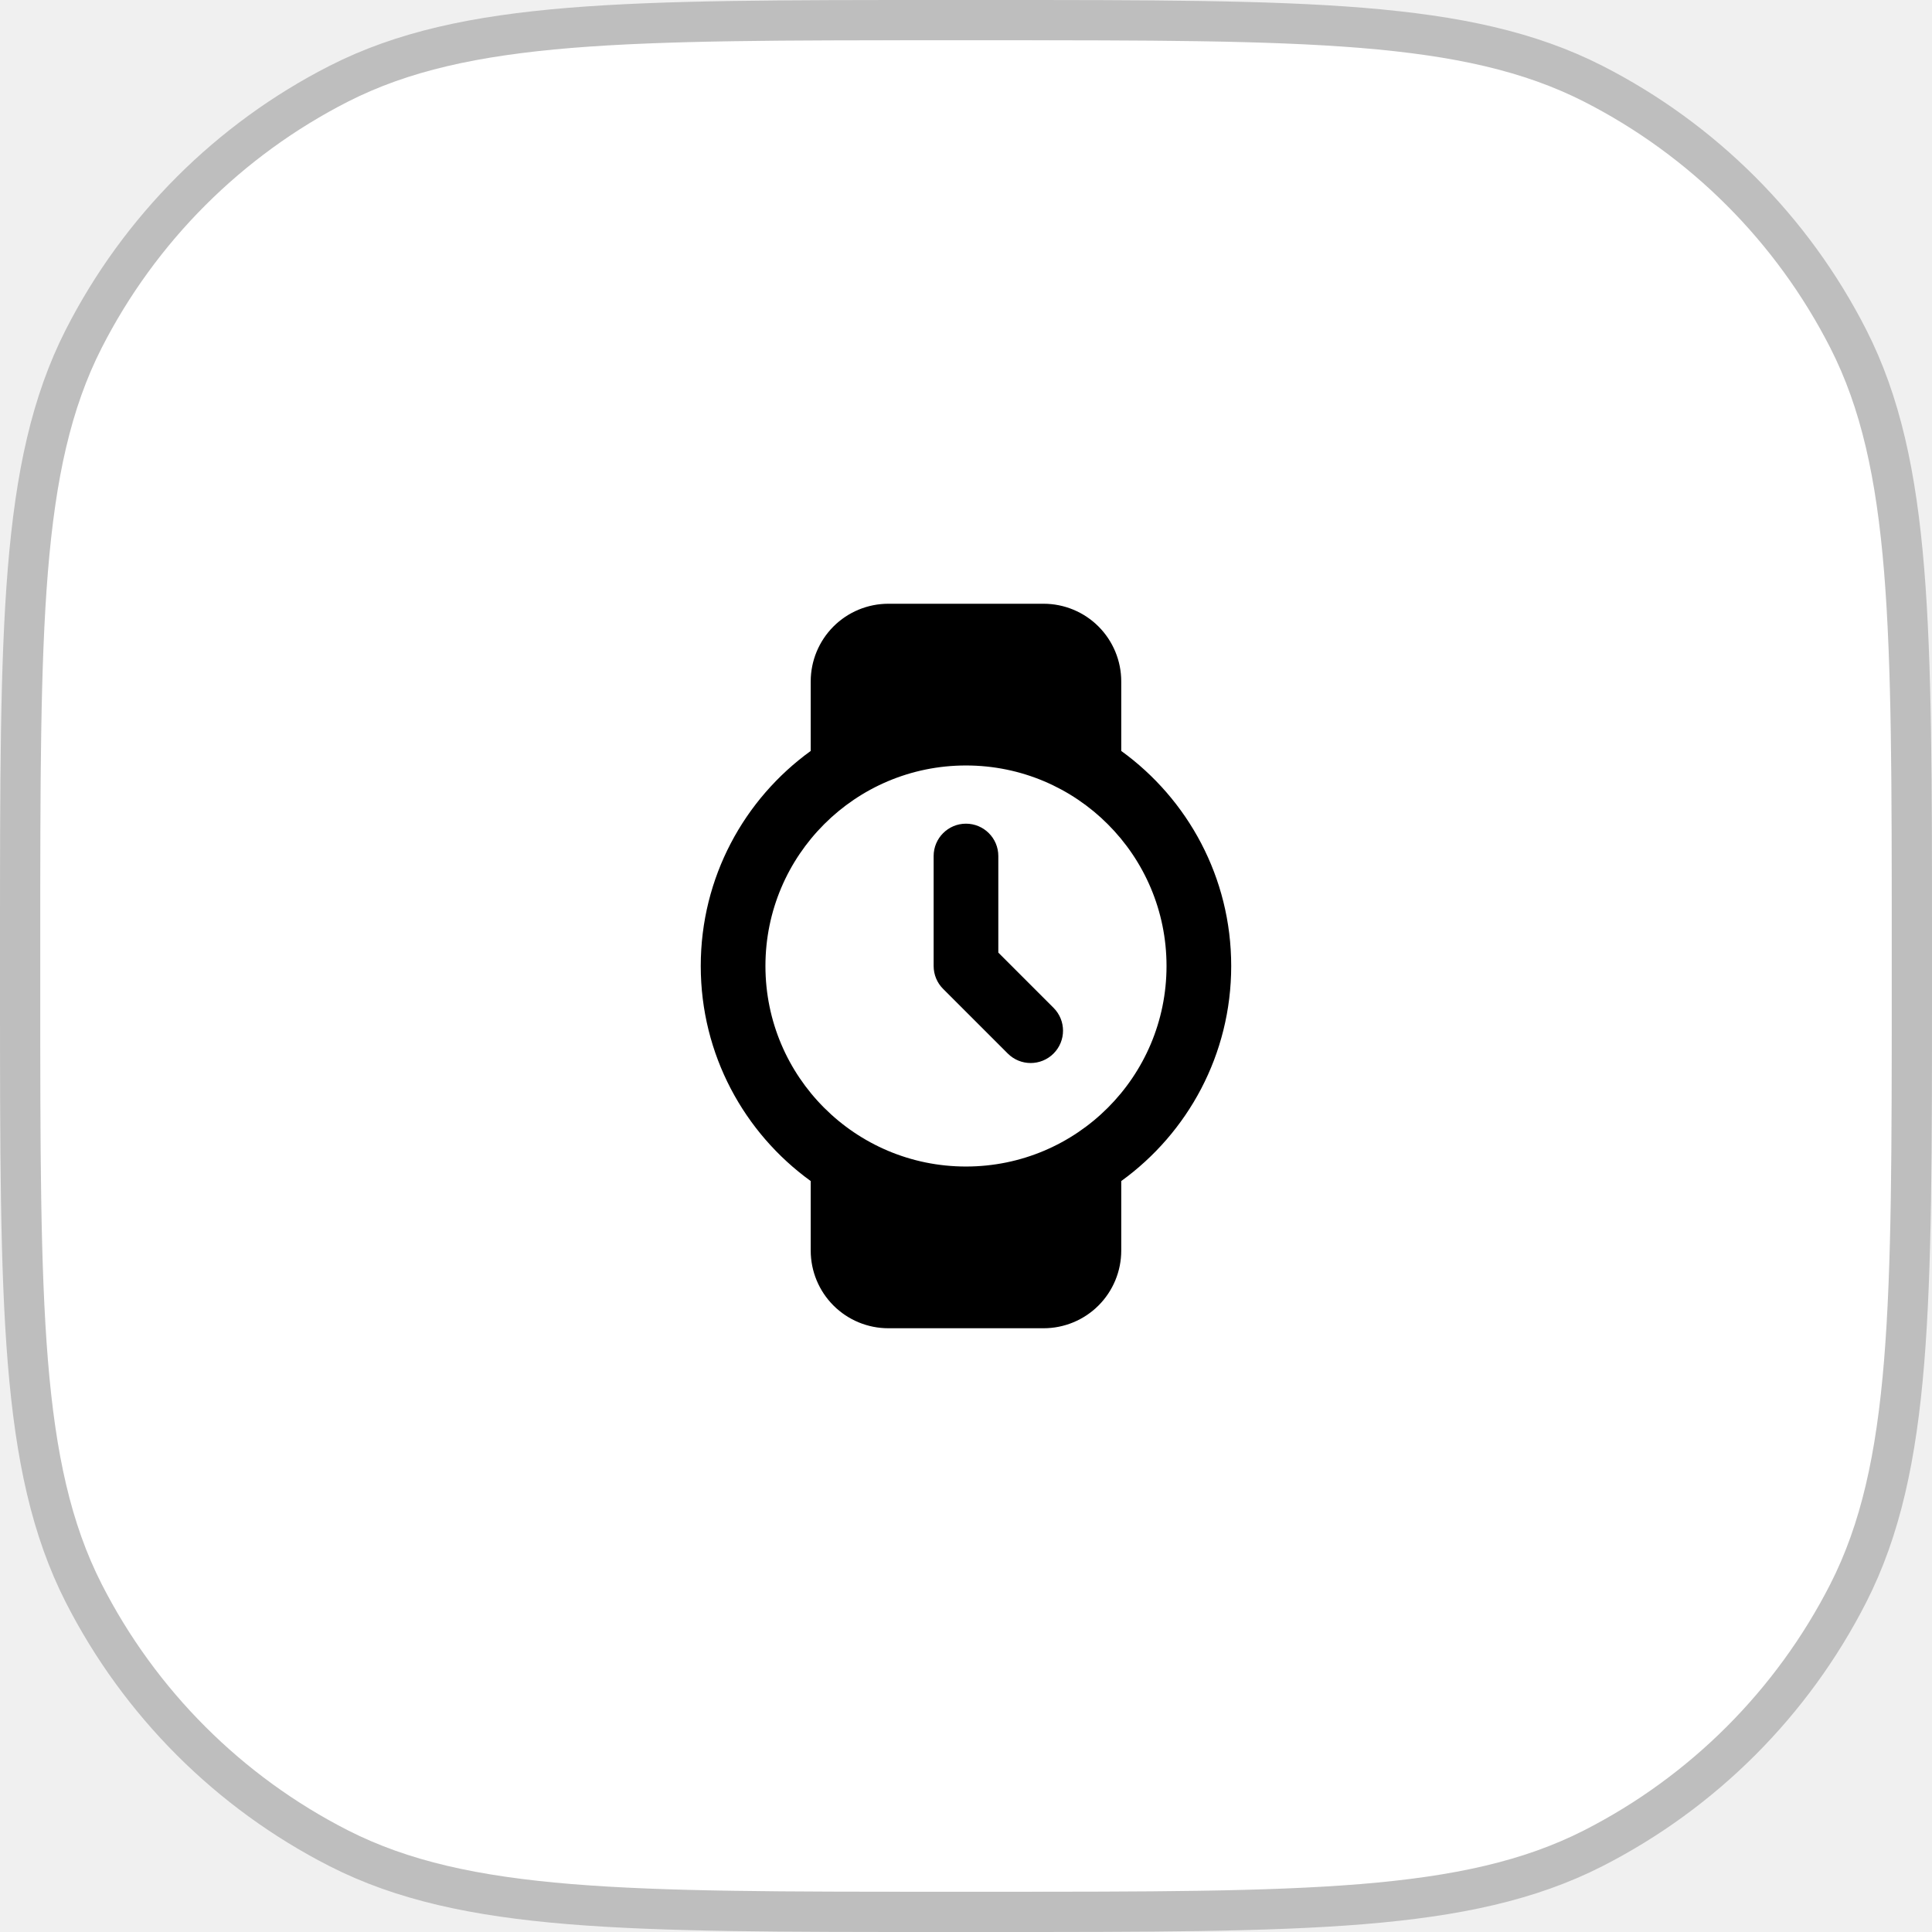
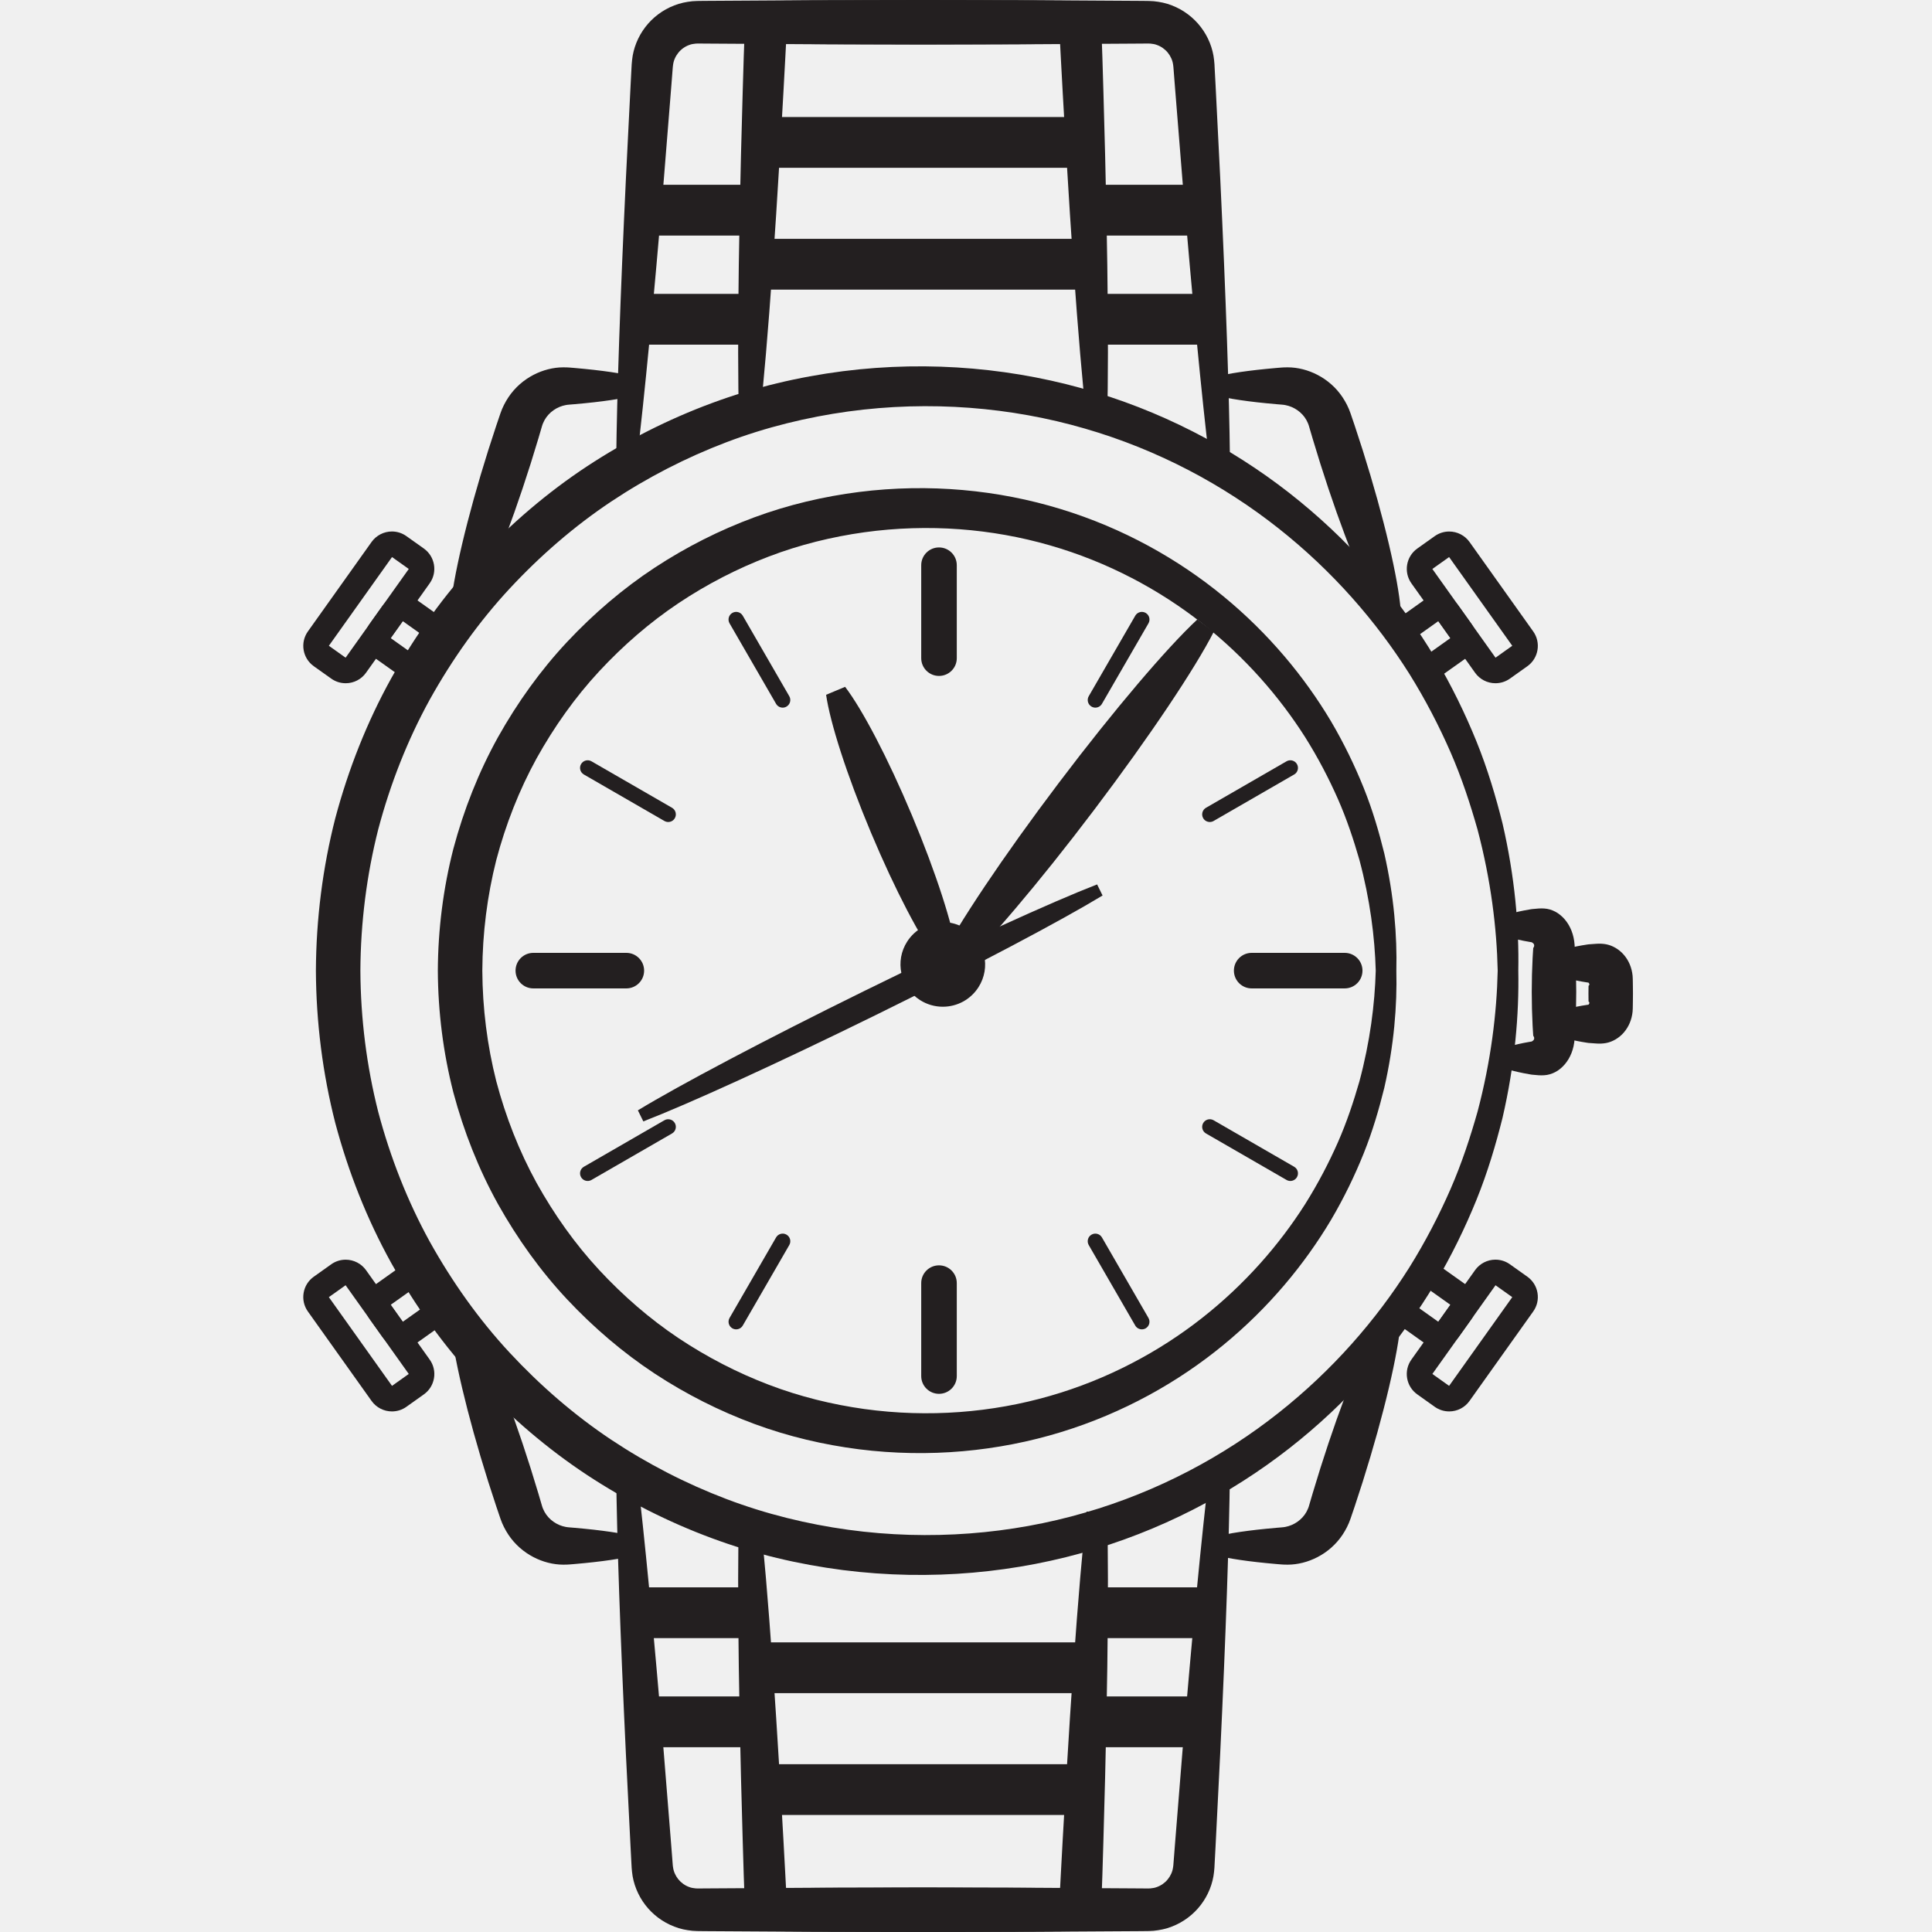
- <svg xmlns="http://www.w3.org/2000/svg" width="48" height="48" viewBox="0 0 48 48" fill="none">
-   <path d="M1 23.4C1 15.559 1 11.639 2.526 8.644C3.868 6.01 6.01 3.868 8.644 2.526C11.639 1 15.559 1 23.4 1H24.6C32.441 1 36.361 1 39.356 2.526C41.99 3.868 44.132 6.01 45.474 8.644C47 11.639 47 15.559 47 23.4V24.6C47 32.441 47 36.361 45.474 39.356C44.132 41.99 41.99 44.132 39.356 45.474C36.361 47 32.441 47 24.6 47H23.4C15.559 47 11.639 47 8.644 45.474C6.01 44.132 3.868 41.99 2.526 39.356C1 36.361 1 32.441 1 24.6V23.4Z" fill="white" />
-   <path d="M2.08 8.417C1.276 9.997 0.886 11.799 0.692 14.164C0.5 16.519 0.5 19.476 0.5 23.376V23.4V24.6V24.624C0.5 28.524 0.5 31.481 0.692 33.836C0.886 36.201 1.276 38.003 2.08 39.583C3.471 42.311 5.689 44.529 8.417 45.92C9.997 46.724 11.799 47.114 14.164 47.308C16.519 47.5 19.476 47.5 23.376 47.5H23.4H24.6H24.624C28.524 47.5 31.481 47.5 33.836 47.308C36.201 47.114 38.003 46.724 39.583 45.92C42.311 44.529 44.529 42.311 45.92 39.583C46.724 38.003 47.114 36.201 47.308 33.836C47.5 31.481 47.5 28.524 47.5 24.624V24.6V23.4V23.376C47.5 19.476 47.5 16.519 47.308 14.164C47.114 11.799 46.724 9.997 45.92 8.417C44.529 5.689 42.311 3.471 39.583 2.08C38.003 1.276 36.201 0.886 33.836 0.692C31.481 0.5 28.524 0.5 24.624 0.5H24.6H23.4H23.376C19.476 0.5 16.519 0.5 14.164 0.692C11.799 0.886 9.997 1.276 8.417 2.08C5.689 3.471 3.471 5.689 2.08 8.417Z" stroke="black" stroke-opacity="0.21" />
-   <path fill-rule="evenodd" clip-rule="evenodd" d="M20.707 15.565C21.069 15.203 21.559 15 22.071 15H25.928C26.439 15 26.93 15.203 27.292 15.565C27.653 15.927 27.857 16.417 27.857 16.929V18.657C29.512 19.854 30.589 21.801 30.589 24C30.589 26.199 29.512 28.146 27.857 29.343V31.071C27.857 31.583 27.653 32.074 27.292 32.435C26.93 32.797 26.439 33 25.928 33H22.071C21.559 33 21.069 32.797 20.707 32.435C20.346 32.074 20.142 31.583 20.142 31.071V29.343C18.487 28.146 17.41 26.199 17.41 24C17.41 21.801 18.487 19.854 20.142 18.657V16.929C20.142 16.417 20.346 15.927 20.707 15.565ZM23.999 20.464C24.443 20.464 24.803 20.824 24.803 21.268V23.667L26.175 25.039C26.489 25.353 26.489 25.861 26.175 26.175C25.861 26.489 25.352 26.489 25.038 26.175L23.431 24.568C23.28 24.418 23.196 24.213 23.196 24V21.268C23.196 20.824 23.556 20.464 23.999 20.464ZM19.017 24C19.017 21.248 21.248 19.018 23.999 19.018C26.751 19.018 28.982 21.248 28.982 24C28.982 26.752 26.751 28.982 23.999 28.982C21.248 28.982 19.017 26.752 19.017 24Z" fill="black" />
+ <svg xmlns="http://www.w3.org/2000/svg" width="1024" zoomAndPan="magnify" viewBox="0 0 768 768" height="1024" preserveAspectRatio="xMidYMid meet" version="1.0">
+   <defs>
+     <clipPath id="f0c0c1cb73">
+       <path d="M 617 375 L 649.289 375 L 649.289 415 L 617 415 Z M 617 375 " clip-rule="nonzero" />
+     </clipPath>
+   </defs>
+   <path fill="#231f20" d="M 555.07 385.84 C 555.406 371.93 554.137 356.16 550.273 339.234 C 548.195 330.82 545.652 322.07 542.121 313.266 C 538.582 304.473 534.293 295.562 529.094 286.73 C 518.613 269.145 504.434 251.934 486.395 237.102 C 468.395 222.289 446.465 209.93 421.664 202.363 C 396.902 194.766 369.367 192.043 341.445 195.57 C 327.496 197.348 313.441 200.613 299.773 205.676 C 286.102 210.73 272.789 217.426 260.23 225.672 C 247.68 233.934 236.012 243.898 225.449 255.156 C 214.891 266.426 205.711 279.227 197.973 293.016 C 190.301 306.855 184.363 321.844 180.207 337.453 C 176.203 353.109 174.125 369.41 174.047 385.84 C 174.125 402.273 176.203 418.57 180.207 434.227 C 184.363 449.84 190.301 464.824 197.973 478.664 C 205.711 492.453 214.891 505.254 225.449 516.523 C 236.012 527.777 247.684 537.738 260.23 546.008 C 272.789 554.262 286.102 560.949 299.773 566.004 C 313.441 571.07 327.496 574.332 341.445 576.113 C 369.367 579.629 396.902 576.91 421.664 569.316 C 446.465 561.742 468.395 549.395 486.395 534.578 C 504.434 519.746 518.613 502.535 529.094 484.949 C 534.293 476.117 538.59 467.207 542.121 458.414 C 545.652 449.609 548.191 440.867 550.273 432.449 C 554.137 415.523 555.41 399.75 555.07 385.84 L 546.879 385.84 C 546.512 399.16 544.625 414.086 540.367 429.938 C 538.094 437.816 535.41 445.969 531.816 454.137 C 528.211 462.293 523.922 470.523 518.816 478.652 C 508.527 494.836 494.879 510.531 477.824 523.93 C 460.801 537.316 440.309 548.316 417.367 554.902 C 394.469 561.516 369.117 563.633 343.57 560.105 C 330.816 558.32 318.004 555.203 305.574 550.445 C 293.145 545.707 281.055 539.488 269.66 531.887 C 258.273 524.262 247.707 515.102 238.145 504.797 C 228.582 494.484 220.297 482.785 213.305 470.23 C 206.379 457.621 201.035 443.996 197.281 429.82 C 193.676 415.598 191.809 400.801 191.73 385.844 C 191.809 370.891 193.684 356.094 197.281 341.871 C 201.035 327.691 206.379 314.062 213.305 301.461 C 220.297 288.906 228.582 277.207 238.145 266.895 C 247.707 256.594 258.273 247.43 269.66 239.805 C 281.055 232.195 293.145 225.984 305.574 221.246 C 318.004 216.488 330.816 213.371 343.57 211.586 C 369.117 208.051 394.469 210.176 417.367 216.789 C 440.316 223.375 460.809 234.375 477.824 247.762 C 494.879 261.16 508.523 276.855 518.816 293.039 C 523.922 301.16 528.211 309.398 531.816 317.555 C 535.41 325.723 538.098 333.875 540.367 341.754 C 544.625 357.605 546.504 372.531 546.879 385.852 L 555.07 385.852 Z M 555.07 385.84 " fill-opacity="1" fill-rule="nonzero" />
+   <path fill="#231f20" d="M 603.547 385.84 C 603.879 368.344 602.191 348.527 597.266 327.289 C 594.617 316.73 591.379 305.758 586.918 294.723 C 582.441 283.699 577.02 272.531 570.457 261.469 C 557.246 239.434 539.398 217.887 516.734 199.336 C 494.121 180.805 466.605 165.375 435.516 155.949 C 404.484 146.48 369.98 143.117 335.016 147.566 C 317.555 149.812 299.957 153.922 282.852 160.281 C 265.746 166.625 249.086 175.016 233.375 185.355 C 217.668 195.707 203.07 208.191 189.859 222.289 C 176.648 236.395 165.172 252.426 155.492 269.688 C 145.895 287.004 138.477 305.762 133.273 325.297 C 128.27 344.887 125.672 365.281 125.574 385.844 C 125.672 406.41 128.27 426.805 133.273 446.391 C 138.477 465.926 145.895 484.68 155.492 502.004 C 165.172 519.266 176.648 535.293 189.859 549.402 C 203.07 563.492 217.672 575.977 233.375 586.336 C 249.086 596.676 265.746 605.066 282.852 611.41 C 299.957 617.773 317.555 621.875 335.016 624.125 C 369.98 628.574 404.48 625.211 435.516 615.742 C 466.598 606.309 494.121 590.883 516.734 572.352 C 539.391 553.805 557.246 532.258 570.457 510.223 C 577.012 499.16 582.438 487.992 586.918 476.969 C 591.387 465.934 594.617 454.961 597.266 444.402 C 602.191 423.152 603.879 403.336 603.547 385.84 L 595.359 385.84 C 594.984 402.746 592.688 421.715 587.355 441.883 C 584.512 451.906 581.137 462.281 576.602 472.688 C 572.059 483.074 566.641 493.57 560.176 503.922 C 547.148 524.555 529.84 544.582 508.164 561.699 C 486.535 578.801 460.449 592.879 431.223 601.324 C 402.047 609.805 369.73 612.566 337.145 608.105 C 320.875 605.852 304.527 601.895 288.652 595.844 C 272.785 589.816 257.352 581.898 242.801 572.203 C 228.262 562.488 214.766 550.809 202.555 537.668 C 190.34 524.508 179.758 509.586 170.824 493.559 C 161.977 477.465 155.145 460.074 150.348 441.977 C 145.746 423.82 143.352 404.926 143.258 385.84 C 143.355 366.754 145.75 347.859 150.348 329.703 C 155.145 311.605 161.977 294.207 170.824 278.121 C 179.758 262.094 190.34 247.172 202.555 234.012 C 214.766 220.875 228.262 209.195 242.801 199.477 C 257.352 189.781 272.785 181.867 288.652 175.836 C 304.52 169.793 320.875 165.832 337.145 163.574 C 369.73 159.113 402.051 161.875 431.223 170.355 C 460.457 178.801 486.535 192.883 508.164 209.98 C 529.84 227.098 547.148 247.129 560.176 267.758 C 566.637 278.113 572.059 288.605 576.602 298.992 C 581.137 309.391 584.508 319.773 587.355 329.797 C 592.68 349.965 594.984 368.934 595.359 385.84 Z M 603.547 385.84 " fill-opacity="1" fill-rule="nonzero" />
+   <path fill="#231f20" d="M 598.199 424.691 C 600.223 425.395 602.762 426.047 605.715 426.621 C 606.449 426.754 607.215 426.895 608.008 427.039 L 608.602 427.141 L 608.91 427.191 L 609.441 427.238 C 610.164 427.301 610.895 427.367 611.645 427.43 C 613.152 427.508 614.652 427.469 616.109 427.035 C 617.574 426.605 619.027 425.863 620.273 424.812 C 622.801 422.746 624.695 419.613 625.508 415.914 C 625.715 414.988 625.844 414.035 625.922 413.062 C 625.961 412.348 626.004 411.621 626.043 410.898 C 626.105 409.859 626.168 408.805 626.234 407.742 C 626.457 403.469 626.578 398.953 626.578 394.289 C 626.578 389.621 626.457 385.105 626.234 380.832 C 626.172 379.762 626.109 378.715 626.043 377.676 C 626.004 376.953 625.961 376.227 625.922 375.516 C 625.844 374.539 625.715 373.586 625.508 372.66 C 624.695 368.961 622.801 365.824 620.273 363.762 C 619.027 362.711 617.574 361.969 616.109 361.539 C 614.652 361.105 613.152 361.066 611.645 361.145 C 610.902 361.211 610.164 361.273 609.441 361.336 L 608.91 361.387 L 608.602 361.434 L 608.008 361.535 C 607.219 361.68 606.457 361.82 605.715 361.953 C 602.762 362.527 600.23 363.18 598.199 363.883 L 598.199 372.066 C 600.223 372.77 602.762 373.422 605.715 373.996 C 606.449 374.133 607.215 374.27 608.008 374.414 L 608.898 374.566 L 608.973 374.617 L 609.246 374.805 C 609.578 375.027 609.812 375.309 609.852 375.707 C 609.891 376.082 609.781 376.41 609.648 376.617 C 609.613 376.668 609.574 376.719 609.539 376.758 C 609.523 376.82 609.5 376.707 609.484 376.902 L 609.43 377.676 C 609.367 378.715 609.305 379.77 609.238 380.832 C 609.016 385.105 608.895 389.621 608.895 394.289 C 608.895 398.953 609.016 403.469 609.238 407.742 C 609.301 408.812 609.367 409.859 609.43 410.898 L 609.484 411.672 C 609.496 411.867 609.523 411.758 609.539 411.816 C 609.578 411.855 609.613 411.902 609.648 411.957 C 609.785 412.164 609.898 412.492 609.852 412.867 C 609.82 413.266 609.578 413.547 609.246 413.77 L 608.973 413.957 L 608.898 414.008 L 608.008 414.16 C 607.219 414.305 606.457 414.445 605.715 414.578 C 602.762 415.152 600.23 415.805 598.199 416.508 Z M 598.199 424.691 " fill-opacity="1" fill-rule="nonzero" />
+   <path fill="#231f20" d="M 571.797 535.586 C 569.727 535.586 567.742 534.953 566.051 533.754 L 556.906 527.25 C 552.449 524.078 551.406 517.875 554.574 513.422 L 559.578 506.395 C 561.438 503.781 564.461 502.223 567.668 502.223 C 569.738 502.223 571.723 502.859 573.414 504.055 L 582.566 510.562 C 584.723 512.098 586.156 514.383 586.598 516.996 C 587.039 519.605 586.438 522.238 584.898 524.398 L 579.891 531.426 C 578.027 534.031 575.004 535.586 571.797 535.586 Z M 562.898 519.129 L 571.758 525.43 L 576.555 518.68 L 567.695 512.383 Z M 562.898 519.129 " fill-opacity="1" fill-rule="nonzero" />
+   <path fill="#231f20" d="M 576.074 561.062 C 574.008 561.062 572.02 560.426 570.328 559.227 L 563.391 554.289 C 561.23 552.754 559.801 550.469 559.355 547.855 C 558.914 545.246 559.516 542.613 561.059 540.453 L 586.363 504.902 C 588.223 502.293 591.25 500.734 594.453 500.734 C 596.523 500.734 598.512 501.367 600.199 502.566 L 607.141 507.504 C 609.301 509.035 610.734 511.32 611.176 513.938 C 611.617 516.547 611.012 519.18 609.473 521.336 L 584.16 556.887 C 582.309 559.508 579.285 561.062 576.074 561.062 Z M 569.387 546.168 L 576.043 550.902 L 601.148 515.637 L 594.492 510.91 Z M 569.387 546.168 " fill-opacity="1" fill-rule="nonzero" />
+   <path fill="#231f20" d="M 567.664 270.121 C 564.453 270.121 561.43 268.566 559.574 265.949 L 554.566 258.918 C 551.398 254.465 552.441 248.266 556.898 245.094 L 566.043 238.586 C 567.734 237.387 569.723 236.75 571.793 236.75 C 575 236.75 578.023 238.305 579.883 240.922 L 584.887 247.945 C 586.422 250.105 587.027 252.738 586.586 255.348 C 586.148 257.957 584.711 260.242 582.555 261.781 L 573.402 268.281 C 571.719 269.484 569.73 270.121 567.664 270.121 Z M 562.898 253.215 L 567.695 259.957 L 576.555 253.656 L 571.758 246.914 Z M 562.898 253.215 " fill-opacity="1" fill-rule="nonzero" />
+   <path fill="#231f20" d="M 594.453 271.598 C 591.25 271.598 588.227 270.043 586.371 267.434 L 561.055 231.883 C 557.887 227.43 558.93 221.227 563.391 218.055 L 570.328 213.121 C 572.02 211.922 574.008 211.285 576.074 211.285 C 579.285 211.285 582.309 212.844 584.168 215.457 L 609.48 251.008 C 612.648 255.461 611.605 261.668 607.148 264.836 L 600.207 269.77 C 598.516 270.965 596.523 271.598 594.453 271.598 Z M 569.387 226.172 L 594.492 261.441 L 601.148 256.707 L 576.043 221.441 Z M 569.387 226.172 " fill-opacity="1" fill-rule="nonzero" />
+   <path fill="#231f20" d="M 160.078 535.586 C 156.871 535.586 153.848 534.027 151.988 531.418 L 146.984 524.387 C 145.449 522.227 144.84 519.602 145.281 516.988 C 145.723 514.379 147.156 512.09 149.316 510.551 L 158.461 504.047 C 160.152 502.84 162.137 502.211 164.207 502.211 C 167.414 502.211 170.438 503.773 172.297 506.383 L 177.301 513.414 C 180.469 517.867 179.426 524.066 174.969 527.238 L 165.82 533.746 C 164.141 534.953 162.148 535.586 160.078 535.586 Z M 155.312 518.68 L 160.113 525.43 L 168.973 519.129 L 164.172 512.383 Z M 155.312 518.68 " fill-opacity="1" fill-rule="nonzero" />
+   <path fill="#231f20" d="M 155.797 561.062 C 152.598 561.062 149.566 559.508 147.707 556.898 L 122.395 521.348 C 120.859 519.188 120.254 516.562 120.695 513.949 C 121.133 511.34 122.57 509.051 124.727 507.512 L 131.668 502.578 C 133.359 501.375 135.344 500.746 137.414 500.746 C 140.621 500.746 143.648 502.305 145.504 504.914 L 170.816 540.465 C 172.352 542.625 172.961 545.25 172.516 547.859 C 172.074 550.469 170.645 552.754 168.48 554.293 L 161.539 559.234 C 159.855 560.434 157.867 561.062 155.797 561.062 Z M 130.727 515.637 L 155.832 550.902 L 162.488 546.168 L 137.383 510.902 Z M 130.727 515.637 " fill-opacity="1" fill-rule="nonzero" />
+   <path fill="#231f20" d="M 164.211 270.121 C 162.137 270.121 160.152 269.484 158.461 268.281 L 149.316 261.781 C 147.156 260.246 145.723 257.961 145.281 255.348 C 144.84 252.738 145.445 250.105 146.984 247.945 L 151.988 240.914 C 153.848 238.305 156.871 236.746 160.078 236.746 C 162.148 236.746 164.141 237.383 165.832 238.586 L 174.977 245.086 C 179.434 248.258 180.48 254.461 177.309 258.914 L 172.301 265.945 C 170.445 268.566 167.422 270.121 164.211 270.121 Z M 155.312 253.66 L 164.172 259.961 L 168.973 253.223 L 160.113 246.922 Z M 155.312 253.66 " fill-opacity="1" fill-rule="nonzero" />
+   <path fill="#231f20" d="M 137.422 271.598 C 135.344 271.598 133.359 270.965 131.668 269.758 L 124.727 264.824 C 120.27 261.652 119.223 255.453 122.395 250.996 L 147.703 215.445 C 149.562 212.836 152.59 211.273 155.793 211.273 C 157.863 211.273 159.848 211.91 161.539 213.109 L 168.48 218.043 C 172.938 221.215 173.988 227.418 170.812 231.871 L 145.5 267.422 C 143.652 270.043 140.629 271.598 137.422 271.598 Z M 130.73 256.707 L 137.387 261.441 L 162.492 226.172 L 155.836 221.441 Z M 130.73 256.707 " fill-opacity="1" fill-rule="nonzero" />
+   <g clip-path="url(#f0c0c1cb73)">
+     <path fill="#231f20" d="M 617.73 411.07 C 620.766 412.48 625.312 413.664 630.855 414.5 L 631.379 414.578 L 632.316 414.648 C 632.984 414.695 633.66 414.746 634.348 414.793 C 635.73 414.91 637.125 414.867 638.438 414.621 C 641.012 414.133 643.625 412.633 645.516 410.414 C 647.426 408.191 648.676 405.328 648.984 402.098 C 649.047 401.277 649.074 400.441 649.074 399.59 C 649.086 398.926 649.094 398.258 649.102 397.59 C 649.109 396.73 649.121 395.863 649.125 394.988 C 649.121 394.113 649.109 393.25 649.102 392.391 C 649.094 391.723 649.086 391.055 649.074 390.391 C 649.074 389.543 649.047 388.707 648.984 387.879 C 648.672 384.652 647.43 381.785 645.516 379.566 C 643.617 377.355 641.012 375.848 638.438 375.359 C 637.129 375.113 635.734 375.066 634.348 375.184 C 633.664 375.234 632.984 375.281 632.316 375.328 L 631.379 375.402 L 630.855 375.48 C 625.312 376.312 620.766 377.5 617.73 378.91 L 617.73 387.094 C 620.766 388.504 625.312 389.688 630.855 390.523 L 631.379 390.602 C 631.508 390.629 631.457 390.652 631.5 390.676 L 631.617 390.82 C 631.684 390.914 631.734 390.996 631.762 391.082 C 631.828 391.238 631.801 391.449 631.742 391.578 C 631.68 391.719 631.59 391.789 631.527 391.816 L 631.488 391.832 L 631.473 391.84 L 631.461 392.391 C 631.457 393.25 631.445 394.113 631.438 394.988 C 631.445 395.863 631.457 396.73 631.461 397.59 L 631.473 398.141 L 631.488 398.145 L 631.527 398.164 C 631.586 398.191 631.68 398.262 631.742 398.402 C 631.801 398.531 631.828 398.742 631.762 398.898 C 631.734 398.977 631.684 399.066 631.617 399.16 L 631.5 399.305 C 631.457 399.328 631.508 399.355 631.379 399.379 L 630.855 399.457 C 625.312 400.285 620.766 401.473 617.73 402.887 Z M 617.73 411.07 " fill-opacity="1" fill-rule="nonzero" />
+   </g>
+   <path fill="#231f20" d="M 488.922 182.66 C 488.648 156.766 487.305 118 485.062 70.844 C 484.469 59.059 483.855 46.746 483.215 33.973 C 483.129 32.379 483.047 30.773 482.957 29.16 L 482.828 26.742 L 482.77 25.527 C 482.758 25.168 482.672 24.422 482.617 23.887 C 482.145 19.203 480.281 14.582 477.355 10.766 C 474.438 6.941 470.414 3.902 465.816 2.141 C 463.531 1.223 461.074 0.73 458.613 0.484 L 456.762 0.387 L 455.395 0.363 L 452.848 0.34 C 425.574 0.117 396.75 -0.004 366.941 -0.004 C 337.133 -0.004 308.309 0.117 281.039 0.34 L 278.488 0.363 L 277.121 0.387 L 275.27 0.484 C 272.809 0.734 270.359 1.227 268.066 2.141 C 263.461 3.902 259.445 6.938 256.523 10.766 C 253.598 14.582 251.734 19.203 251.262 23.887 C 251.203 24.422 251.121 25.168 251.109 25.527 L 251.043 26.742 L 250.914 29.16 C 250.832 30.773 250.746 32.371 250.664 33.973 C 250.023 46.742 249.41 59.059 248.816 70.844 C 246.574 118 245.234 156.766 244.957 182.66 L 253.129 183.195 C 256.219 157.484 259.93 118.875 263.836 71.828 C 264.785 60.062 265.773 47.773 266.793 35.027 C 266.918 33.434 267.043 31.832 267.168 30.227 L 267.355 27.812 L 267.453 26.602 C 267.48 26.145 267.523 26.094 267.551 25.816 C 267.77 24.035 268.523 22.363 269.648 20.965 C 270.777 19.559 272.305 18.473 273.996 17.875 C 274.832 17.535 275.73 17.426 276.629 17.328 L 277.316 17.309 C 277.551 17.289 278.113 17.309 278.492 17.309 L 281.043 17.328 C 308.312 17.551 337.137 17.676 366.949 17.676 C 396.758 17.676 425.582 17.551 452.852 17.328 L 455.402 17.309 C 455.781 17.309 456.344 17.289 456.578 17.309 L 457.266 17.328 C 458.164 17.426 459.066 17.535 459.898 17.875 C 461.59 18.473 463.117 19.566 464.246 20.965 C 465.367 22.363 466.125 24.035 466.344 25.816 C 466.371 26.09 466.414 26.145 466.441 26.602 L 466.539 27.812 L 466.727 30.227 C 466.852 31.832 466.977 33.434 467.102 35.027 C 468.129 47.773 469.117 60.062 470.059 71.828 C 473.965 118.875 477.676 157.484 480.766 183.195 Z M 488.922 182.66 " fill-opacity="1" fill-rule="nonzero" />
+   <path fill="#231f20" d="M 440.113 166.785 C 440.5 151.84 440.539 131.547 440.168 105.352 C 439.984 92.258 439.695 77.68 439.301 61.562 C 439.082 53.5 438.852 45.051 438.617 36.207 C 438.484 31.789 438.352 27.266 438.211 22.645 C 437.953 15.398 437.691 7.996 437.418 0.434 C 431.309 0.375 419.582 0.258 404.875 0.113 C 393.805 0.078 380.5 0.039 366.93 0 C 353.367 0.039 340.055 0.078 328.984 0.113 C 314.277 0.258 302.547 0.375 296.441 0.434 C 296.172 7.996 295.91 15.398 295.648 22.645 C 295.512 27.266 295.375 31.789 295.242 36.207 C 295.004 45.051 294.773 53.5 294.555 61.562 C 294.16 77.68 293.871 92.258 293.684 105.352 C 293.316 131.547 293.355 151.832 293.742 166.785 L 301.926 167.133 C 303.566 152.266 305.312 132.055 307.148 105.922 C 308.062 92.859 309.008 78.312 309.961 62.215 C 310.422 54.164 310.902 45.727 311.41 36.895 C 311.652 32.48 311.895 27.961 312.148 23.344 C 312.207 22.191 312.27 21.031 312.332 19.867 L 312.426 18.109 L 312.449 17.668 L 312.453 17.629 L 312.551 17.238 C 312.621 17.27 312.707 17.301 312.805 17.34 L 312.91 17.387 L 312.961 17.406 C 313.402 17.414 313.848 17.418 314.312 17.43 C 318.473 17.469 323.449 17.512 328.984 17.57 C 340.055 17.602 353.367 17.641 366.93 17.68 C 380.492 17.641 393.805 17.602 404.875 17.57 C 410.41 17.52 415.383 17.469 419.551 17.43 C 420.012 17.426 420.457 17.414 420.898 17.406 L 420.949 17.387 L 421.062 17.34 C 421.16 17.301 421.246 17.27 421.316 17.238 L 421.414 17.629 L 421.418 17.668 L 421.441 18.109 L 421.531 19.867 C 421.59 21.031 421.652 22.191 421.715 23.344 C 421.965 27.961 422.211 32.48 422.449 36.895 C 422.957 45.727 423.438 54.164 423.902 62.215 C 424.859 78.312 425.797 92.859 426.711 105.922 C 428.547 132.055 430.293 152.266 431.934 167.133 Z M 440.113 166.785 " fill-opacity="1" fill-rule="nonzero" />
+   <path fill="#231f20" d="M 301.922 46.52 L 431.945 46.52 L 431.945 66.703 L 301.922 66.703 Z M 301.922 46.52 " fill-opacity="1" fill-rule="nonzero" />
+   <path fill="#231f20" d="M 301.922 94.945 L 431.945 94.945 L 431.945 115.129 L 301.922 115.129 Z M 301.922 94.945 " fill-opacity="1" fill-rule="nonzero" />
+   <path fill="#231f20" d="M 432.508 73.453 L 478.633 73.453 L 478.633 93.641 L 432.508 93.641 Z M 432.508 73.453 " fill-opacity="1" fill-rule="nonzero" />
+   <path fill="#231f20" d="M 432.508 116.824 L 478.633 116.824 L 478.633 137.008 L 432.508 137.008 Z M 432.508 116.824 " fill-opacity="1" fill-rule="nonzero" />
+   <path fill="#231f20" d="M 255.797 73.453 L 301.922 73.453 L 301.922 93.641 L 255.797 93.641 Z M 255.797 73.453 " fill-opacity="1" fill-rule="nonzero" />
+   <path fill="#231f20" d="M 255.797 116.824 L 301.922 116.824 L 301.922 137.008 L 255.797 137.008 Z M 255.797 116.824 " fill-opacity="1" fill-rule="nonzero" />
+   <path fill="#231f20" d="M 250.953 149.379 C 247.879 148.676 244.035 148.023 239.562 147.449 C 237.324 147.16 234.926 146.891 232.387 146.641 C 231.121 146.523 229.812 146.402 228.477 146.277 C 227.051 146.18 226.043 146.012 223.855 146.023 C 216.09 146.051 207.324 150.082 202.113 157.91 C 200.824 159.852 199.73 161.977 198.953 164.242 C 198.406 165.844 197.859 167.461 197.305 169.094 C 196.25 172.336 195.172 175.645 194.078 179.008 C 185.555 206.012 179.996 230.016 178.98 242.582 L 186.793 245.047 C 193.18 234.176 202.414 211.332 210.938 184.328 C 211.977 180.941 212.996 177.613 213.996 174.359 C 214.469 172.746 214.934 171.156 215.398 169.586 C 215.637 168.684 216.012 167.84 216.441 167.039 C 218.207 163.82 221.477 161.656 224.871 161.027 C 225.488 160.875 227.219 160.781 228.477 160.664 C 229.812 160.543 231.121 160.418 232.387 160.301 C 234.926 160.051 237.324 159.785 239.562 159.492 C 244.035 158.918 247.879 158.266 250.953 157.562 Z M 250.953 149.379 " fill-opacity="1" fill-rule="nonzero" />
+   <path fill="#231f20" d="M 484.836 157.562 C 487.91 158.266 491.75 158.918 496.23 159.492 C 498.469 159.785 500.867 160.051 503.406 160.301 C 504.68 160.418 505.977 160.543 507.316 160.664 C 508.566 160.781 510.301 160.875 510.922 161.027 C 514.312 161.656 517.582 163.82 519.352 167.039 C 519.781 167.84 520.156 168.684 520.395 169.586 C 520.859 171.156 521.32 172.754 521.797 174.359 C 522.793 177.613 523.816 180.945 524.852 184.328 C 533.379 211.332 542.613 234.176 549 245.047 L 556.812 242.582 C 555.801 230.016 550.238 206.012 541.715 179.008 C 540.621 175.641 539.543 172.328 538.488 169.094 C 537.93 167.461 537.379 165.84 536.836 164.242 C 536.062 161.977 534.969 159.852 533.68 157.91 C 528.469 150.082 519.703 146.051 511.938 146.023 C 509.75 146.012 508.738 146.18 507.316 146.277 C 505.977 146.402 504.672 146.523 503.406 146.641 C 500.867 146.891 498.469 147.16 496.23 147.449 C 491.758 148.023 487.91 148.676 484.836 149.379 Z M 484.836 157.562 " fill-opacity="1" fill-rule="nonzero" />
+   <path fill="#231f20" d="M 480.75 584.805 C 477.656 610.516 473.945 649.125 470.043 696.172 C 469.094 707.938 468.105 720.227 467.086 732.973 C 466.961 734.566 466.84 736.168 466.711 737.773 L 466.52 740.188 L 466.426 741.398 C 466.398 741.855 466.355 741.906 466.324 742.184 C 466.109 743.965 465.355 745.637 464.227 747.035 C 463.102 748.441 461.566 749.527 459.883 750.125 C 459.043 750.465 458.145 750.574 457.25 750.672 L 456.562 750.691 C 456.328 750.711 455.766 750.691 455.383 750.691 L 452.836 750.672 C 425.562 750.449 396.742 750.324 366.93 750.324 C 337.121 750.324 308.297 750.449 281.027 750.672 L 278.477 750.691 C 278.098 750.691 277.535 750.711 277.301 750.691 L 276.613 750.672 C 275.715 750.574 274.812 750.465 273.98 750.125 C 272.289 749.527 270.762 748.434 269.633 747.035 C 268.512 745.637 267.754 743.965 267.535 742.184 C 267.508 741.91 267.461 741.855 267.434 741.398 L 267.34 740.188 L 267.152 737.773 C 267.027 736.168 266.898 734.566 266.777 732.973 C 265.75 720.227 264.762 707.938 263.82 696.172 C 259.914 649.125 256.203 610.516 253.113 584.805 L 244.938 585.34 C 245.219 611.234 246.559 650 248.801 697.156 C 249.391 708.941 250.012 721.254 250.648 734.027 C 250.73 735.621 250.812 737.227 250.898 738.84 L 251.027 741.258 L 251.094 742.473 C 251.105 742.832 251.188 743.578 251.242 744.113 C 251.719 748.797 253.582 753.418 256.504 757.234 C 259.422 761.059 263.445 764.098 268.047 765.859 C 270.336 766.777 272.793 767.27 275.25 767.516 L 277.105 767.617 L 278.473 767.637 L 281.02 767.66 C 308.293 767.883 337.113 768.004 366.926 768.004 C 396.734 768.004 425.559 767.883 452.828 767.66 L 455.379 767.637 L 456.746 767.617 L 458.598 767.516 C 461.059 767.266 463.508 766.773 465.801 765.859 C 470.402 764.098 474.422 761.062 477.34 757.234 C 480.262 753.418 482.125 748.797 482.602 744.113 C 482.656 743.578 482.738 742.832 482.75 742.473 L 482.812 741.258 L 482.941 738.84 C 483.023 737.227 483.109 735.629 483.199 734.027 C 483.84 721.258 484.453 708.941 485.043 697.156 C 487.289 650 488.625 611.234 488.906 585.34 Z M 480.75 584.805 " fill-opacity="1" fill-rule="nonzero" />
+   <path fill="#231f20" d="M 431.934 600.867 C 430.293 615.734 428.547 635.945 426.711 662.078 C 425.797 675.141 424.855 689.688 423.902 705.785 C 423.438 713.836 422.957 722.273 422.449 731.105 C 422.211 735.52 421.965 740.039 421.715 744.656 C 421.652 745.809 421.59 746.969 421.531 748.133 L 421.441 749.891 L 421.418 750.332 L 421.414 750.371 L 421.316 750.762 C 421.246 750.73 421.16 750.699 421.062 750.66 L 420.949 750.613 L 420.898 750.594 C 420.465 750.586 420.012 750.582 419.551 750.57 C 415.387 750.531 410.41 750.488 404.875 750.43 C 393.805 750.398 380.5 750.359 366.93 750.32 C 353.367 750.359 340.055 750.398 328.984 750.43 C 323.449 750.48 318.48 750.531 314.312 750.57 C 313.848 750.574 313.402 750.586 312.961 750.594 L 312.91 750.613 L 312.805 750.66 C 312.707 750.699 312.617 750.73 312.551 750.762 L 312.453 750.371 L 312.449 750.332 L 312.426 749.891 L 312.332 748.133 C 312.27 746.969 312.207 745.809 312.148 744.656 C 311.895 740.039 311.652 735.52 311.41 731.105 C 310.902 722.273 310.422 713.836 309.961 705.785 C 309 689.688 308.062 675.141 307.148 662.078 C 305.312 635.945 303.566 615.734 301.926 600.867 L 293.742 601.215 C 293.355 616.16 293.316 636.453 293.684 662.648 C 293.871 675.742 294.152 690.32 294.555 706.438 C 294.773 714.5 295.004 722.949 295.242 731.793 C 295.375 736.211 295.512 740.734 295.648 745.355 C 295.906 752.602 296.168 760.004 296.441 767.566 C 302.551 767.625 314.277 767.742 328.984 767.887 C 340.055 767.922 353.367 767.961 366.93 768 C 380.492 767.961 393.805 767.922 404.875 767.887 C 419.582 767.742 431.316 767.625 437.418 767.566 C 437.688 760.004 437.949 752.602 438.211 745.355 C 438.352 740.734 438.484 736.211 438.617 731.793 C 438.859 722.949 439.082 714.5 439.301 706.438 C 439.695 690.32 439.984 675.742 440.172 662.648 C 440.539 636.453 440.492 616.168 440.113 601.215 Z M 431.934 600.867 " fill-opacity="1" fill-rule="nonzero" />
+   <path fill="#231f20" d="M 301.922 701.297 L 431.945 701.297 L 431.945 721.48 L 301.922 721.48 Z M 301.922 701.297 " fill-opacity="1" fill-rule="nonzero" />
+   <path fill="#231f20" d="M 301.922 652.867 L 431.945 652.867 L 431.945 673.051 L 301.922 673.051 Z M 301.922 652.867 " fill-opacity="1" fill-rule="nonzero" />
+   <path fill="#231f20" d="M 432.508 674.359 L 478.633 674.359 L 478.633 694.547 L 432.508 694.547 Z M 432.508 674.359 " fill-opacity="1" fill-rule="nonzero" />
+   <path fill="#231f20" d="M 432.508 630.992 L 478.633 630.992 L 478.633 651.176 L 432.508 651.176 Z M 432.508 630.992 " fill-opacity="1" fill-rule="nonzero" />
+   <path fill="#231f20" d="M 255.797 674.359 L 301.922 674.359 L 301.922 694.547 L 255.797 694.547 Z M 255.797 674.359 " fill-opacity="1" fill-rule="nonzero" />
+   <path fill="#231f20" d="M 255.797 630.992 L 301.922 630.992 L 301.922 651.176 L 255.797 651.176 Z M 255.797 630.992 " fill-opacity="1" fill-rule="nonzero" />
+   <path fill="#231f20" d="M 250.953 610.438 C 247.879 609.734 244.035 609.082 239.562 608.508 C 237.324 608.215 234.926 607.949 232.387 607.699 C 231.121 607.582 229.812 607.457 228.477 607.336 C 227.227 607.219 225.488 607.125 224.871 606.973 C 221.477 606.344 218.207 604.18 216.441 600.961 C 216.012 600.16 215.637 599.316 215.398 598.414 C 214.934 596.844 214.465 595.246 213.996 593.641 C 212.996 590.387 211.977 587.055 210.938 583.672 C 202.414 556.668 193.188 533.824 186.793 522.953 L 178.98 525.418 C 179.992 537.984 185.555 561.988 194.078 588.992 C 195.172 592.359 196.25 595.672 197.305 598.906 C 197.859 600.539 198.414 602.16 198.953 603.758 C 199.73 606.023 200.824 608.148 202.113 610.09 C 207.324 617.918 216.09 621.949 223.855 621.977 C 226.043 621.988 227.051 621.82 228.477 621.723 C 229.812 621.598 231.121 621.477 232.387 621.359 C 234.926 621.109 237.324 620.84 239.562 620.551 C 244.035 619.977 247.879 619.324 250.953 618.621 Z M 250.953 610.438 " fill-opacity="1" fill-rule="nonzero" />
+   <path fill="#231f20" d="M 484.836 618.621 C 487.91 619.324 491.75 619.977 496.23 620.551 C 498.469 620.84 500.867 621.109 503.406 621.359 C 504.68 621.477 505.977 621.598 507.316 621.723 C 508.738 621.82 509.754 621.988 511.938 621.977 C 519.703 621.949 528.461 617.918 533.68 610.09 C 534.969 608.148 536.062 606.023 536.836 603.758 C 537.383 602.156 537.93 600.539 538.488 598.906 C 539.543 595.664 540.613 592.355 541.715 588.992 C 550.238 561.988 555.797 537.984 556.812 525.418 L 549 522.953 C 542.613 533.824 533.379 556.668 524.852 583.672 C 523.816 587.055 522.793 590.387 521.797 593.641 C 521.32 595.254 520.859 596.844 520.395 598.414 C 520.156 599.316 519.781 600.16 519.352 600.961 C 517.582 604.18 514.312 606.344 510.922 606.973 C 510.301 607.125 508.57 607.219 507.316 607.336 C 505.977 607.457 504.672 607.582 503.406 607.699 C 500.867 607.949 498.469 608.215 496.23 608.508 C 491.758 609.082 487.91 609.734 484.836 610.438 Z M 484.836 618.621 " fill-opacity="1" fill-rule="nonzero" />
+   <path fill="#231f20" d="M 373.27 268.695 C 369.363 268.695 366.199 265.531 366.199 261.629 L 366.199 224.68 C 366.199 220.777 369.363 217.613 373.27 217.613 C 377.176 217.613 380.336 220.777 380.336 224.68 L 380.336 261.629 C 380.344 265.527 377.176 268.695 373.27 268.695 Z M 373.27 268.695 " fill-opacity="1" fill-rule="nonzero" />
+   <path fill="#231f20" d="M 373.27 554.07 C 369.363 554.07 366.199 550.91 366.199 547.008 L 366.199 510.055 C 366.199 506.152 369.363 502.992 373.27 502.992 C 377.176 502.992 380.336 506.152 380.336 510.055 L 380.336 547.008 C 380.344 550.902 377.176 554.07 373.27 554.07 Z M 373.27 554.07 " fill-opacity="1" fill-rule="nonzero" />
+   <path fill="#231f20" d="M 248.98 392.906 L 212.004 392.906 C 208.098 392.906 204.938 389.742 204.938 385.84 C 204.938 381.938 208.098 378.777 212.004 378.777 L 248.98 378.777 C 252.883 378.777 256.047 381.938 256.047 385.84 C 256.047 389.742 252.883 392.906 248.98 392.906 Z M 248.98 392.906 " fill-opacity="1" fill-rule="nonzero" />
+   <path fill="#231f20" d="M 534.539 392.906 L 497.562 392.906 C 493.66 392.906 490.496 389.742 490.496 385.84 C 490.496 381.938 493.66 378.777 497.562 378.777 L 534.539 378.777 C 538.445 378.777 541.605 381.938 541.605 385.84 C 541.605 389.742 538.445 392.906 534.539 392.906 Z M 534.539 392.906 " fill-opacity="1" fill-rule="nonzero" />
+   <path fill="#231f20" d="M 311.125 281.297 C 310.082 281.297 309.062 280.754 308.5 279.777 L 290.008 247.781 C 289.172 246.328 289.668 244.48 291.117 243.641 C 292.562 242.805 294.422 243.297 295.258 244.75 L 313.75 276.75 C 314.586 278.199 314.09 280.051 312.637 280.887 C 312.164 281.168 311.641 281.297 311.125 281.297 Z M 311.125 281.297 " fill-opacity="1" fill-rule="nonzero" />
+   <path fill="#231f20" d="M 453.906 528.438 C 452.863 528.438 451.844 527.898 451.277 526.93 L 432.789 494.93 C 431.953 493.48 432.449 491.629 433.898 490.793 C 435.344 489.957 437.203 490.445 438.039 491.902 L 456.527 523.902 C 457.367 525.352 456.867 527.203 455.418 528.039 C 454.945 528.312 454.418 528.438 453.906 528.438 Z M 453.906 528.438 " fill-opacity="1" fill-rule="nonzero" />
+   <path fill="#231f20" d="M 233.613 469.453 C 232.57 469.453 231.551 468.914 230.984 467.938 C 230.148 466.488 230.645 464.637 232.094 463.801 L 264.113 445.32 C 265.559 444.484 267.418 444.977 268.254 446.43 C 269.094 447.883 268.594 449.73 267.145 450.57 L 235.125 469.047 C 234.645 469.32 234.125 469.453 233.613 469.453 Z M 233.613 469.453 " fill-opacity="1" fill-rule="nonzero" />
+   <path fill="#231f20" d="M 480.914 326.758 C 479.871 326.758 478.852 326.219 478.289 325.242 C 477.449 323.793 477.949 321.941 479.398 321.105 L 511.418 302.629 C 512.863 301.793 514.719 302.289 515.559 303.738 C 516.395 305.188 515.898 307.039 514.445 307.875 L 482.426 326.352 C 481.953 326.633 481.43 326.758 480.914 326.758 Z M 480.914 326.758 " fill-opacity="1" fill-rule="nonzero" />
+   <path fill="#231f20" d="M 265.629 326.758 C 265.113 326.758 264.59 326.625 264.113 326.352 L 232.094 307.875 C 230.645 307.039 230.148 305.188 230.984 303.738 C 231.82 302.289 233.68 301.793 235.125 302.629 L 267.145 321.105 C 268.594 321.941 269.094 323.793 268.254 325.242 C 267.695 326.219 266.676 326.758 265.629 326.758 Z M 265.629 326.758 " fill-opacity="1" fill-rule="nonzero" />
+   <path fill="#231f20" d="M 512.93 469.453 C 512.418 469.453 511.891 469.324 511.418 469.047 L 479.398 450.57 C 477.949 449.73 477.449 447.883 478.289 446.43 C 479.125 444.98 480.977 444.484 482.426 445.32 L 514.445 463.801 C 515.898 464.637 516.395 466.488 515.559 467.938 C 514.992 468.906 513.977 469.453 512.93 469.453 Z M 512.93 469.453 " fill-opacity="1" fill-rule="nonzero" />
+   <path fill="#231f20" d="M 292.637 528.438 C 292.125 528.438 291.598 528.312 291.125 528.031 C 289.676 527.195 289.176 525.344 290.016 523.895 L 308.504 491.895 C 309.34 490.445 311.199 489.949 312.645 490.785 C 314.094 491.621 314.59 493.473 313.754 494.922 L 295.266 526.922 C 294.699 527.898 293.68 528.438 292.637 528.438 Z M 292.637 528.438 " fill-opacity="1" fill-rule="nonzero" />
+   <path fill="#231f20" d="M 435.418 281.297 C 434.902 281.297 434.379 281.16 433.906 280.887 C 432.453 280.051 431.957 278.199 432.793 276.75 L 451.285 244.75 C 452.121 243.301 453.98 242.805 455.422 243.641 C 456.875 244.48 457.371 246.328 456.535 247.781 L 438.043 279.777 C 437.48 280.754 436.461 281.297 435.418 281.297 Z M 435.418 281.297 " fill-opacity="1" fill-rule="nonzero" />
+   <path fill="#231f20" d="M 380.375 378.953 C 378.785 367.875 372.191 347.172 362.535 324.156 C 352.883 301.145 342.734 281.926 335.941 273.027 L 328.391 276.188 C 329.98 287.266 336.574 307.969 346.23 330.984 C 355.883 353.996 366.031 373.215 372.82 382.117 Z M 380.375 378.953 " fill-opacity="1" fill-rule="nonzero" />
+   <path fill="#231f20" d="M 379.863 386.926 C 391.785 375.824 412.664 351.406 434.957 321.914 C 457.254 292.426 475.059 265.684 482.484 251.18 L 475.949 246.246 C 464.027 257.348 443.148 281.77 420.855 311.258 C 398.559 340.75 380.758 367.492 373.328 381.992 Z M 379.863 386.926 " fill-opacity="1" fill-rule="nonzero" />
+   <path fill="#231f20" d="M 374.773 400.191 C 371.555 400.191 368.422 399.273 365.707 397.539 C 361.922 395.113 359.305 391.359 358.344 386.973 C 357.379 382.582 358.188 378.078 360.613 374.297 C 363.723 369.449 369.023 366.547 374.793 366.547 C 378.012 366.547 381.148 367.469 383.859 369.203 C 391.676 374.211 393.961 384.629 388.957 392.438 C 385.844 397.297 380.543 400.191 374.773 400.191 Z M 374.773 380.008 C 373.641 380.008 372.559 380.598 371.945 381.551 C 370.941 383.117 371.398 385.199 372.961 386.195 C 374.457 387.156 376.66 386.676 377.613 385.176 C 378.094 384.434 378.258 383.508 378.066 382.645 C 377.879 381.781 377.34 381.012 376.594 380.531 C 376.062 380.199 375.418 380.008 374.773 380.008 Z M 374.773 380.008 " fill-opacity="1" fill-rule="nonzero" />
+   <path fill="#231f20" d="M 255.734 445.773 C 273.695 438.824 308.609 422.934 348.27 403.426 C 387.93 383.918 421.824 365.957 438.289 355.977 L 436.121 351.57 C 418.16 358.523 383.246 374.41 343.586 393.918 C 303.922 413.43 270.027 431.387 253.566 441.375 Z M 255.734 445.773 " fill-opacity="1" fill-rule="nonzero" />
</svg>
